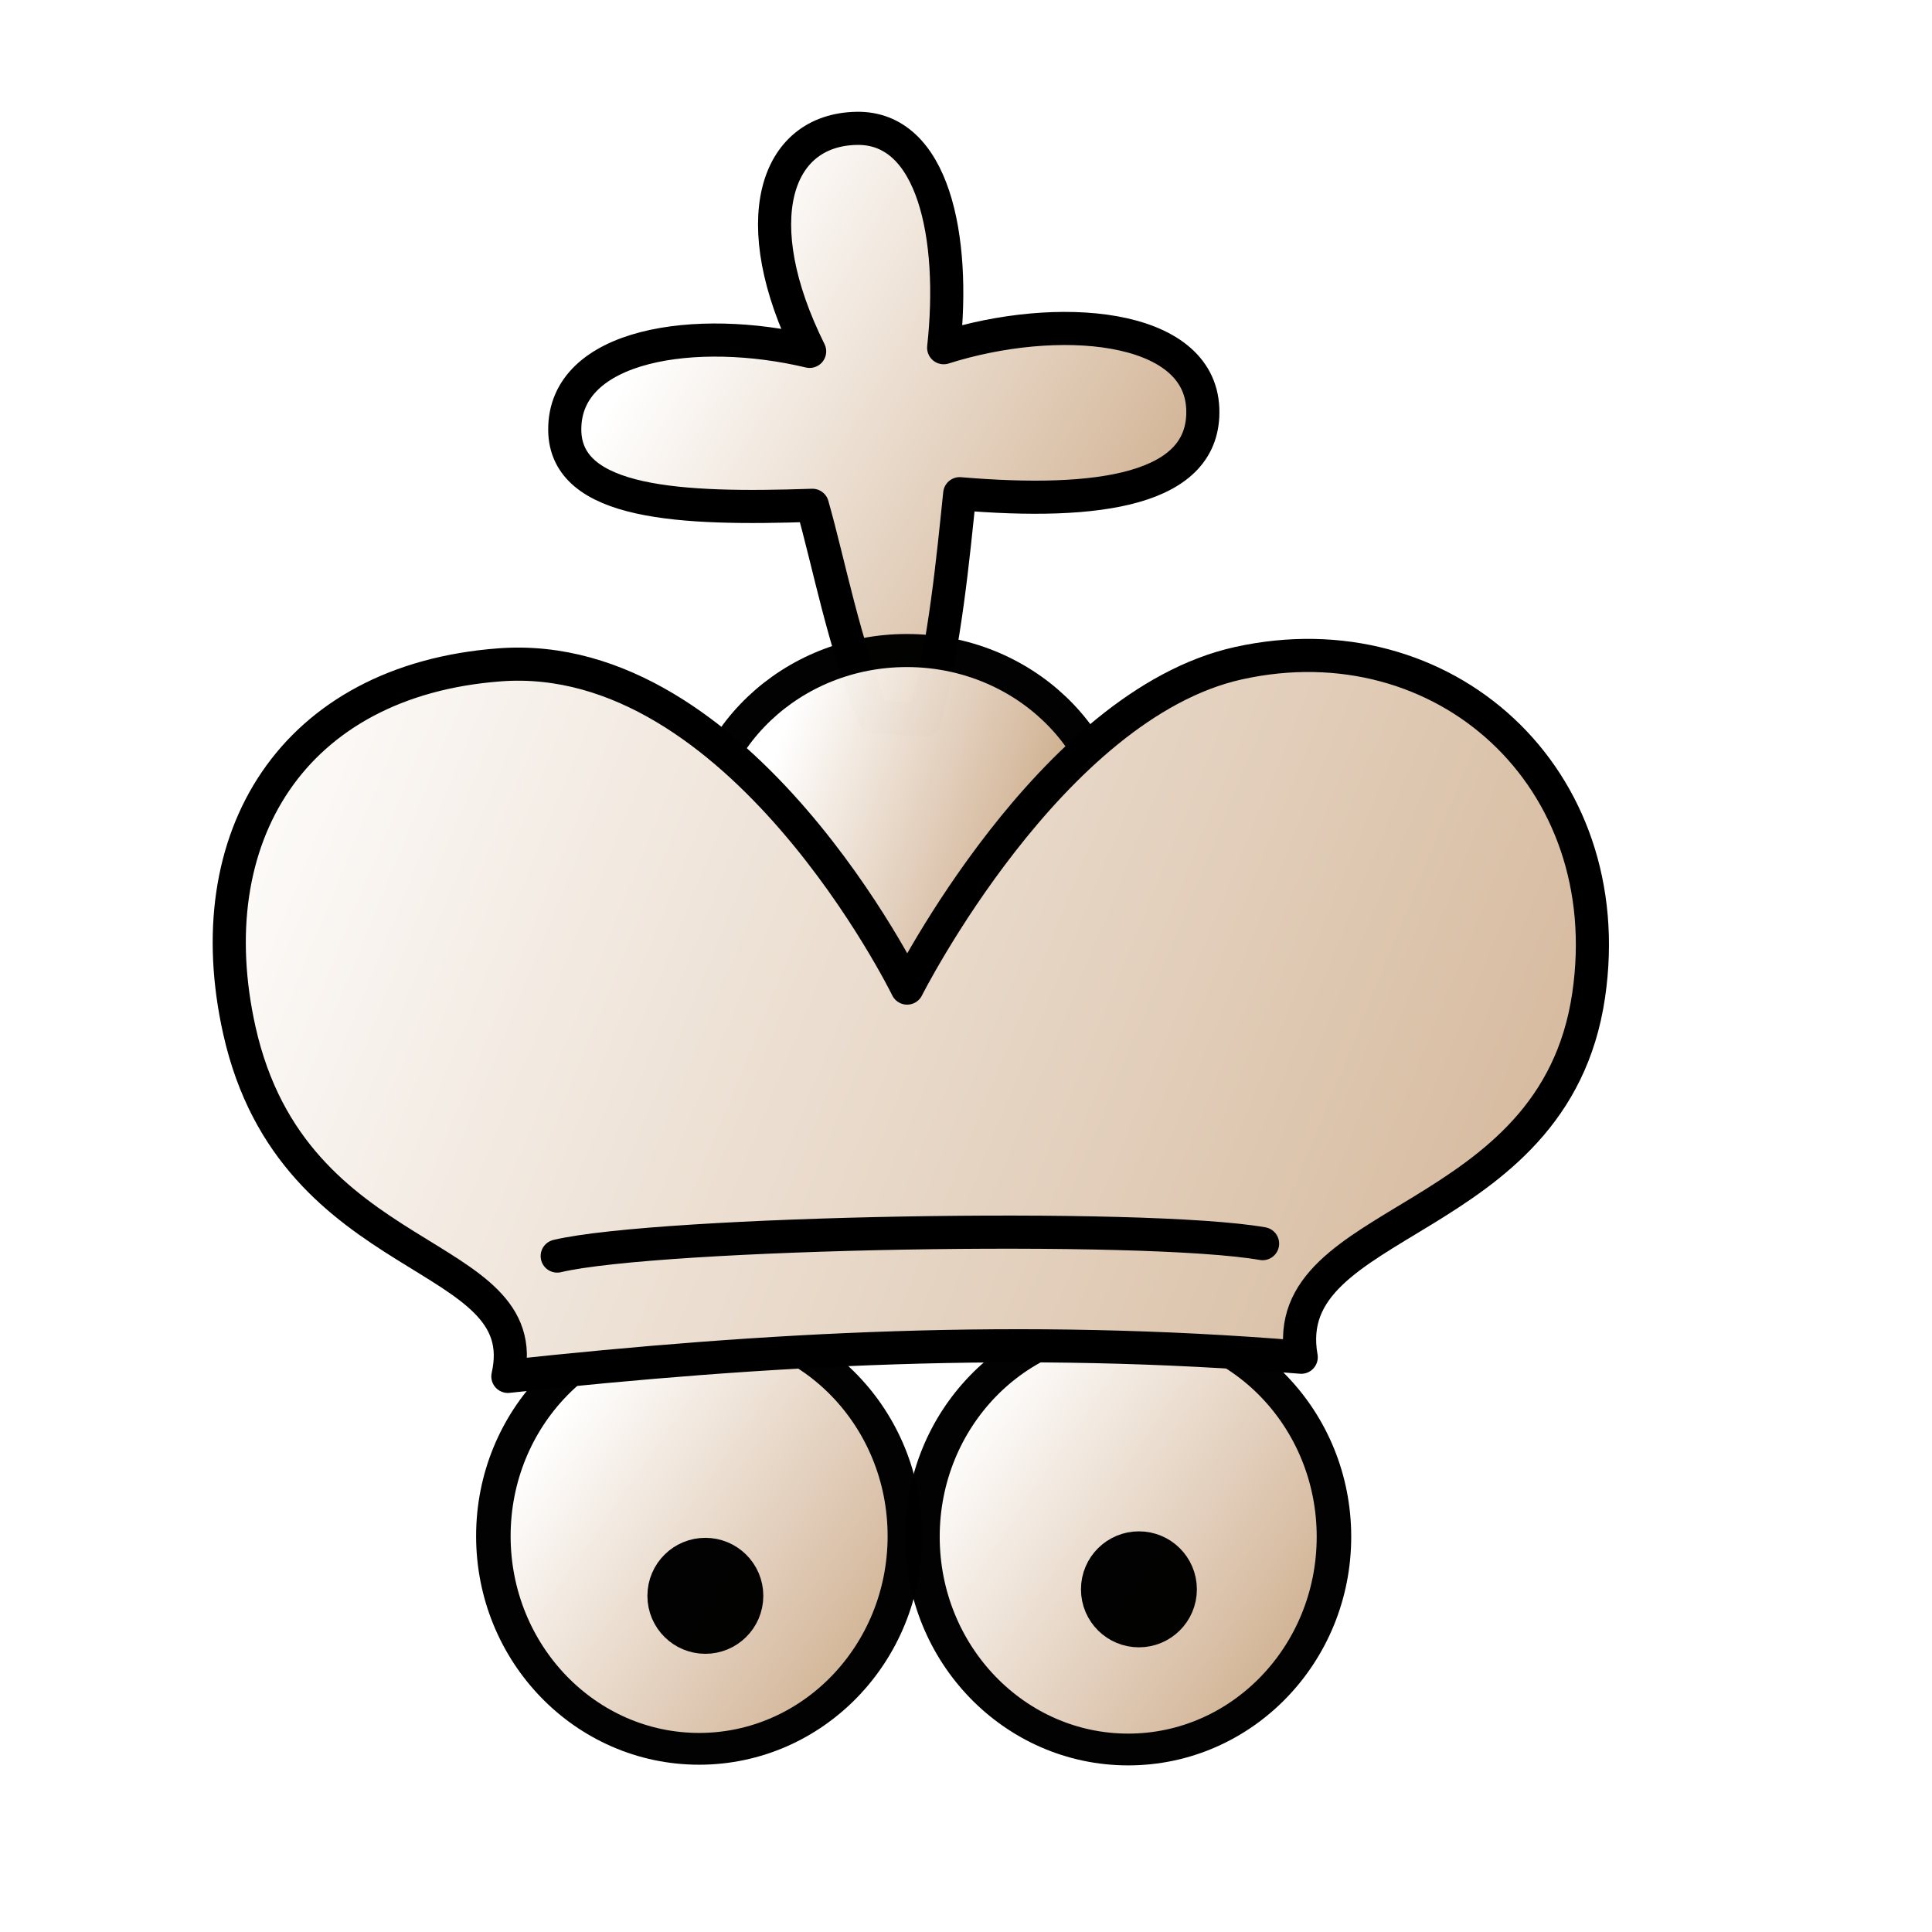
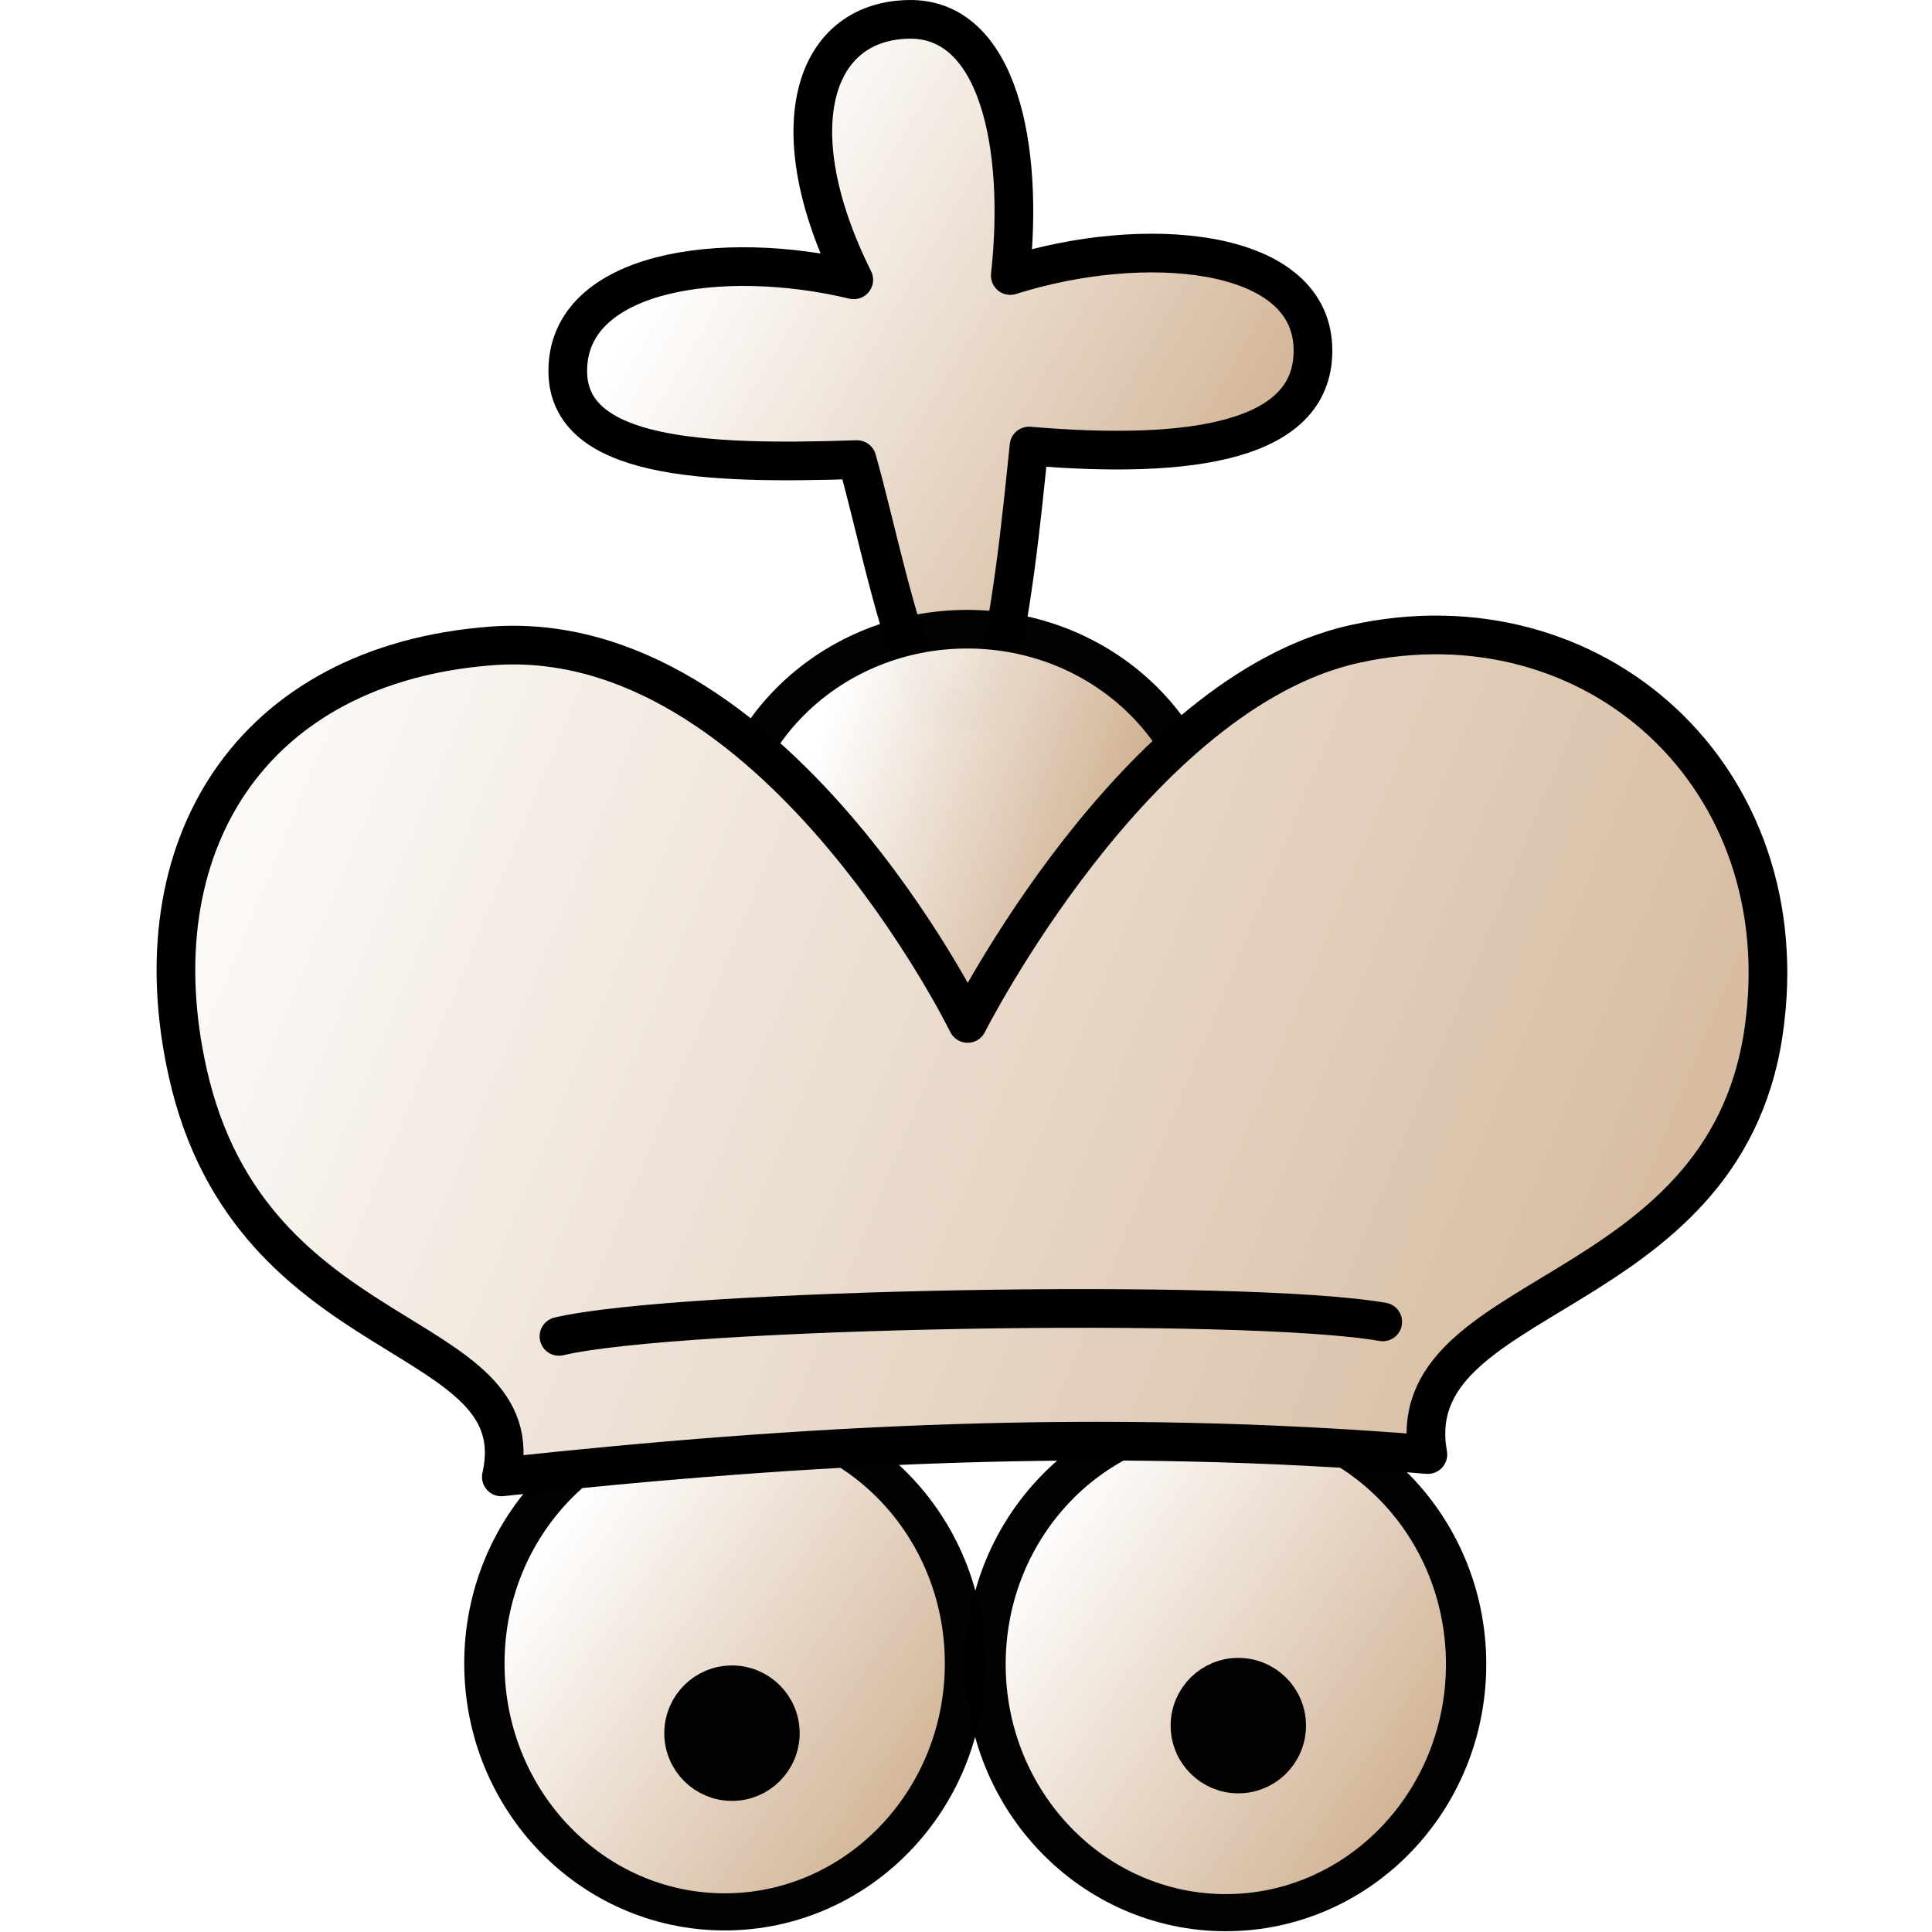
- <svg xmlns="http://www.w3.org/2000/svg" xmlns:xlink="http://www.w3.org/1999/xlink" width="700pt" height="700pt" id="svg36220" version="1.0">
+ <svg xmlns="http://www.w3.org/2000/svg" xmlns:xlink="http://www.w3.org/1999/xlink" width="100" height="100" id="svg36220" version="1.0">
  <defs id="defs36222">
    <linearGradient id="linearGradient2507">
      <stop style="stop-color:#ffffff;stop-opacity:1;" offset="0" id="stop2509" />
      <stop style="stop-color:#d0b090;stop-opacity:1;" offset="1" id="stop2511" />
    </linearGradient>
-     <linearGradient xlink:href="#linearGradient2507" id="linearGradient10410" x1="43.573" y1="333.444" x2="800.519" y2="598.487" gradientUnits="userSpaceOnUse" gradientTransform="matrix(0.995871,0,0,0.851612,12.01846,163.242)" />
+     <linearGradient xlink:href="#linearGradient2507" id="linearGradient10410" x1="43.573" y1="333.444" x2="800.519" y2="598.487" gradientUnits="userSpaceOnUse" gradientTransform="matrix(0.1246139,0,0,0.1065627,-3.247904,13.66942)" />
    <linearGradient xlink:href="#linearGradient2507" id="linearGradient10415" gradientUnits="userSpaceOnUse" x1="331.763" y1="305.122" x2="423.267" y2="338.041" />
-     <linearGradient xlink:href="#linearGradient2507" id="linearGradient3937" gradientUnits="userSpaceOnUse" gradientTransform="translate(-0.263561,4.25375)" x1="323.829" y1="142.875" x2="554.562" y2="278.801" />
+     <linearGradient xlink:href="#linearGradient2507" id="linearGradient3937" gradientUnits="userSpaceOnUse" gradientTransform="matrix(0.1251306,0,0,0.1251306,-4.784764,-6.224878)" x1="323.829" y1="142.875" x2="554.562" y2="278.801" />
    <linearGradient xlink:href="#linearGradient2507" id="linearGradient2244" gradientUnits="userSpaceOnUse" x1="321.687" y1="307.57" x2="432.28" y2="376.847" />
    <linearGradient xlink:href="#linearGradient2507" id="linearGradient2246" gradientUnits="userSpaceOnUse" x1="327.193" y1="310.56" x2="435.033" y2="379.836" />
  </defs>
  <g id="layer1">
-     <path style="opacity:0.99;fill:url(#linearGradient2244);fill-opacity:1;fill-rule:evenodd;stroke:#000000;stroke-width:10.564;stroke-linecap:round;stroke-linejoin:round;stroke-miterlimit:4;stroke-dasharray:none;stroke-dashoffset:0;stroke-opacity:1" id="path1345" d="M 441.942 338.041 A 62.977 70.711 0 1 1  315.988,338.041 A 62.977 70.711 0 1 1  441.942 338.041 z" transform="matrix(1.57834,0,0,1.453516,-53.10894,251.0391)" />
-     <path transform="matrix(1.57834,0,0,1.453516,-260.3963,250.7138)" d="M 441.942 338.041 A 62.977 70.711 0 1 1  315.988,338.041 A 62.977 70.711 0 1 1  441.942 338.041 z" id="path5795" style="opacity:0.99;fill:url(#linearGradient2246);fill-opacity:1;fill-rule:evenodd;stroke:#000000;stroke-width:10.564;stroke-linecap:round;stroke-linejoin:round;stroke-miterlimit:4;stroke-dasharray:none;stroke-dashoffset:0;stroke-opacity:1" />
-     <path style="opacity:0.99;fill:#000000;fill-opacity:1;fill-rule:evenodd;stroke:#000000;stroke-width:18.11;stroke-linecap:round;stroke-linejoin:round;stroke-miterlimit:4;stroke-dasharray:none;stroke-dashoffset:0;stroke-opacity:1" id="path2231" d="M 422.054 340.25 A 23.202 22.097 0 1 1  375.65,340.25 A 23.202 22.097 0 1 1  422.054 340.25 z" transform="matrix(0.867977,0,0,0.899245,204.0076,461.8269)" />
-     <path transform="matrix(0.867977,0,0,0.899245,-5.443009,464.9565)" d="M 422.054 340.25 A 23.202 22.097 0 1 1  375.65,340.25 A 23.202 22.097 0 1 1  422.054 340.25 z" id="path5797" style="opacity:0.99;fill:#000000;fill-opacity:1;fill-rule:evenodd;stroke:#000000;stroke-width:18.11;stroke-linecap:round;stroke-linejoin:round;stroke-miterlimit:4;stroke-dasharray:none;stroke-dashoffset:0;stroke-opacity:1" />
-     <path style="fill:url(#linearGradient3937);fill-opacity:1;fill-rule:evenodd;stroke:#000000;stroke-width:16;stroke-linecap:round;stroke-linejoin:round;stroke-miterlimit:4;stroke-dasharray:none;stroke-opacity:1" d="M 413.948,62.007 C 374.104,62.657 360.065,107.327 391.13,169.747 C 336.792,156.775 272.462,165.886 272.83,207.754 C 273.136,243.673 328.939,246.289 392.456,244.104 C 400.691,273.05 407.518,310.688 422.174,346.223 L 446.768,347.754 C 456.59,310.924 460.488,268.688 463.627,238.501 C 530.51,244.167 582.601,236.884 581.049,197.41 C 579.421,156.019 510.565,150.614 455.877,167.974 C 461.77,114.19 450.749,61.424 413.948,62.007 z " id="path2671" />
-     <path transform="matrix(1.359906,0,0,1.355751,-77.27809,-48.16681)" d="M 453.124 338.041 A 74.159 70.711 0 1 1  304.806,338.041 A 74.159 70.711 0 1 1  453.124 338.041 z" id="path10413" style="opacity:0.99;fill:url(#linearGradient10415);fill-opacity:1;fill-rule:evenodd;stroke:#000000;stroke-width:11.784;stroke-linecap:round;stroke-linejoin:round;stroke-miterlimit:4;stroke-dasharray:none;stroke-dashoffset:0;stroke-opacity:1" />
-     <path style="fill:url(#linearGradient10410);fill-opacity:1;fill-rule:evenodd;stroke:#000000;stroke-width:16;stroke-linecap:round;stroke-linejoin:round;stroke-miterlimit:4;stroke-dasharray:none;stroke-opacity:1" d="M 245.346,664.921 C 259.621,602.016 141.832,614.603 115.664,497.9 C 94.728,404.528 141.396,328.711 241.346,321.179 C 357.542,312.424 438.221,477.335 438.221,477.335 C 438.221,477.335 507.325,340.511 598.318,320.379 C 697.319,298.475 782.989,375.439 767.451,480.935 C 750.769,594.206 616.317,586.622 628.606,655.671 C 492.861,644.519 369.616,651.54 245.346,664.921 z " id="path10402" />
-     <path style="fill:none;fill-opacity:0.75;fill-rule:evenodd;stroke:#000000;stroke-width:16;stroke-linecap:round;stroke-linejoin:round;stroke-miterlimit:4;stroke-dasharray:none;stroke-opacity:1" d="M 269.18,606.794 C 318.199,595.159 552.884,590.812 609.939,600.794" id="path1677" />
+     <path style="opacity:0.99;fill:url(#linearGradient2244);fill-opacity:1;fill-rule:evenodd;stroke:#000000;stroke-width:10.564;stroke-linecap:round;stroke-linejoin:round;stroke-miterlimit:4;stroke-dasharray:none;stroke-dashoffset:0;stroke-opacity:1" id="path1345" d="M 441.942,338.041 A 62.977,70.711 0 1 1 315.988,338.041 A 62.977,70.711 0 1 1 441.942,338.041 z" transform="matrix(0.1974986,0,0,0.1818793,-11.39733,24.65552)" />
+     <path transform="matrix(0.1974986,0,0,0.1818793,-37.33532,24.61481)" d="M 441.942,338.041 A 62.977,70.711 0 1 1 315.988,338.041 A 62.977,70.711 0 1 1 441.942,338.041 z" id="path5795" style="opacity:0.99;fill:url(#linearGradient2246);fill-opacity:1;fill-rule:evenodd;stroke:#000000;stroke-width:10.564;stroke-linecap:round;stroke-linejoin:round;stroke-miterlimit:4;stroke-dasharray:none;stroke-dashoffset:0;stroke-opacity:1" />
+     <path style="opacity:0.99;fill:#000000;fill-opacity:1;fill-rule:evenodd;stroke:#000000;stroke-width:18.11;stroke-linecap:round;stroke-linejoin:round;stroke-miterlimit:4;stroke-dasharray:none;stroke-dashoffset:0;stroke-opacity:1" id="path2231" d="M 422.054,340.25 A 23.202,22.097 0 1 1 375.65,340.25 A 23.202,22.097 0 1 1 422.054,340.25 z" transform="matrix(0.1086105,0,0,0.1125231,20.77582,51.03152)" />
+     <path transform="matrix(0.1086105,0,0,0.1125231,-5.432864,51.42313)" d="M 422.054,340.25 A 23.202,22.097 0 1 1 375.65,340.25 A 23.202,22.097 0 1 1 422.054,340.25 z" id="path5797" style="opacity:0.99;fill:#000000;fill-opacity:1;fill-rule:evenodd;stroke:#000000;stroke-width:18.11;stroke-linecap:round;stroke-linejoin:round;stroke-miterlimit:4;stroke-dasharray:none;stroke-dashoffset:0;stroke-opacity:1" />
+     <path style="fill:url(#linearGradient3937);fill-opacity:1;fill-rule:evenodd;stroke:#000000;stroke-width:2.002;stroke-linecap:round;stroke-linejoin:round;stroke-miterlimit:4;stroke-dasharray:none;stroke-opacity:1" d="M 47.046,1.002 C 42.06,1.083 40.303,6.673 44.191,14.483 C 37.391,12.86 29.342,14 29.388,19.239 C 29.426,23.734 36.409,24.061 44.357,23.788 C 45.387,27.41 46.241,32.119 48.075,36.566 L 51.153,36.757 C 52.382,32.149 52.869,26.864 53.262,23.087 C 61.631,23.796 68.149,22.884 67.955,17.945 C 67.752,12.766 59.135,12.089 52.292,14.261 C 53.03,7.532 51.651,0.929 47.046,1.002 z" id="path2671" />
+     <path transform="matrix(0.1701658,0,0,0.1696459,-14.42163,-12.78429)" d="M 453.124,338.041 A 74.159,70.711 0 1 1 304.806,338.041 A 74.159,70.711 0 1 1 453.124,338.041 z" id="path10413" style="opacity:0.99;fill:url(#linearGradient10415);fill-opacity:1;fill-rule:evenodd;stroke:#000000;stroke-width:11.784;stroke-linecap:round;stroke-linejoin:round;stroke-miterlimit:4;stroke-dasharray:none;stroke-dashoffset:0;stroke-opacity:1" />
+     <path style="fill:url(#linearGradient10410);fill-opacity:1;fill-rule:evenodd;stroke:#000000;stroke-width:2.002;stroke-linecap:round;stroke-linejoin:round;stroke-miterlimit:4;stroke-dasharray:none;stroke-opacity:1" d="M 25.949,76.445 C 27.735,68.574 12.996,70.148 9.721,55.545 C 7.102,43.862 12.941,34.375 25.448,33.432 C 39.988,32.337 50.083,52.972 50.083,52.972 C 50.083,52.972 58.73,35.851 70.116,33.332 C 82.504,30.591 93.224,40.222 91.28,53.423 C 89.192,67.596 72.368,66.647 73.906,75.287 C 56.92,73.892 41.498,74.77 25.949,76.445 z" id="path10402" />
+     <path style="fill:none;fill-opacity:0.75;fill-rule:evenodd;stroke:#000000;stroke-width:2.002;stroke-linecap:round;stroke-linejoin:round;stroke-miterlimit:4;stroke-dasharray:none;stroke-opacity:1" d="M 28.931,69.171 C 35.065,67.715 64.431,67.172 71.57,68.421" id="path1677" />
  </g>
</svg>
